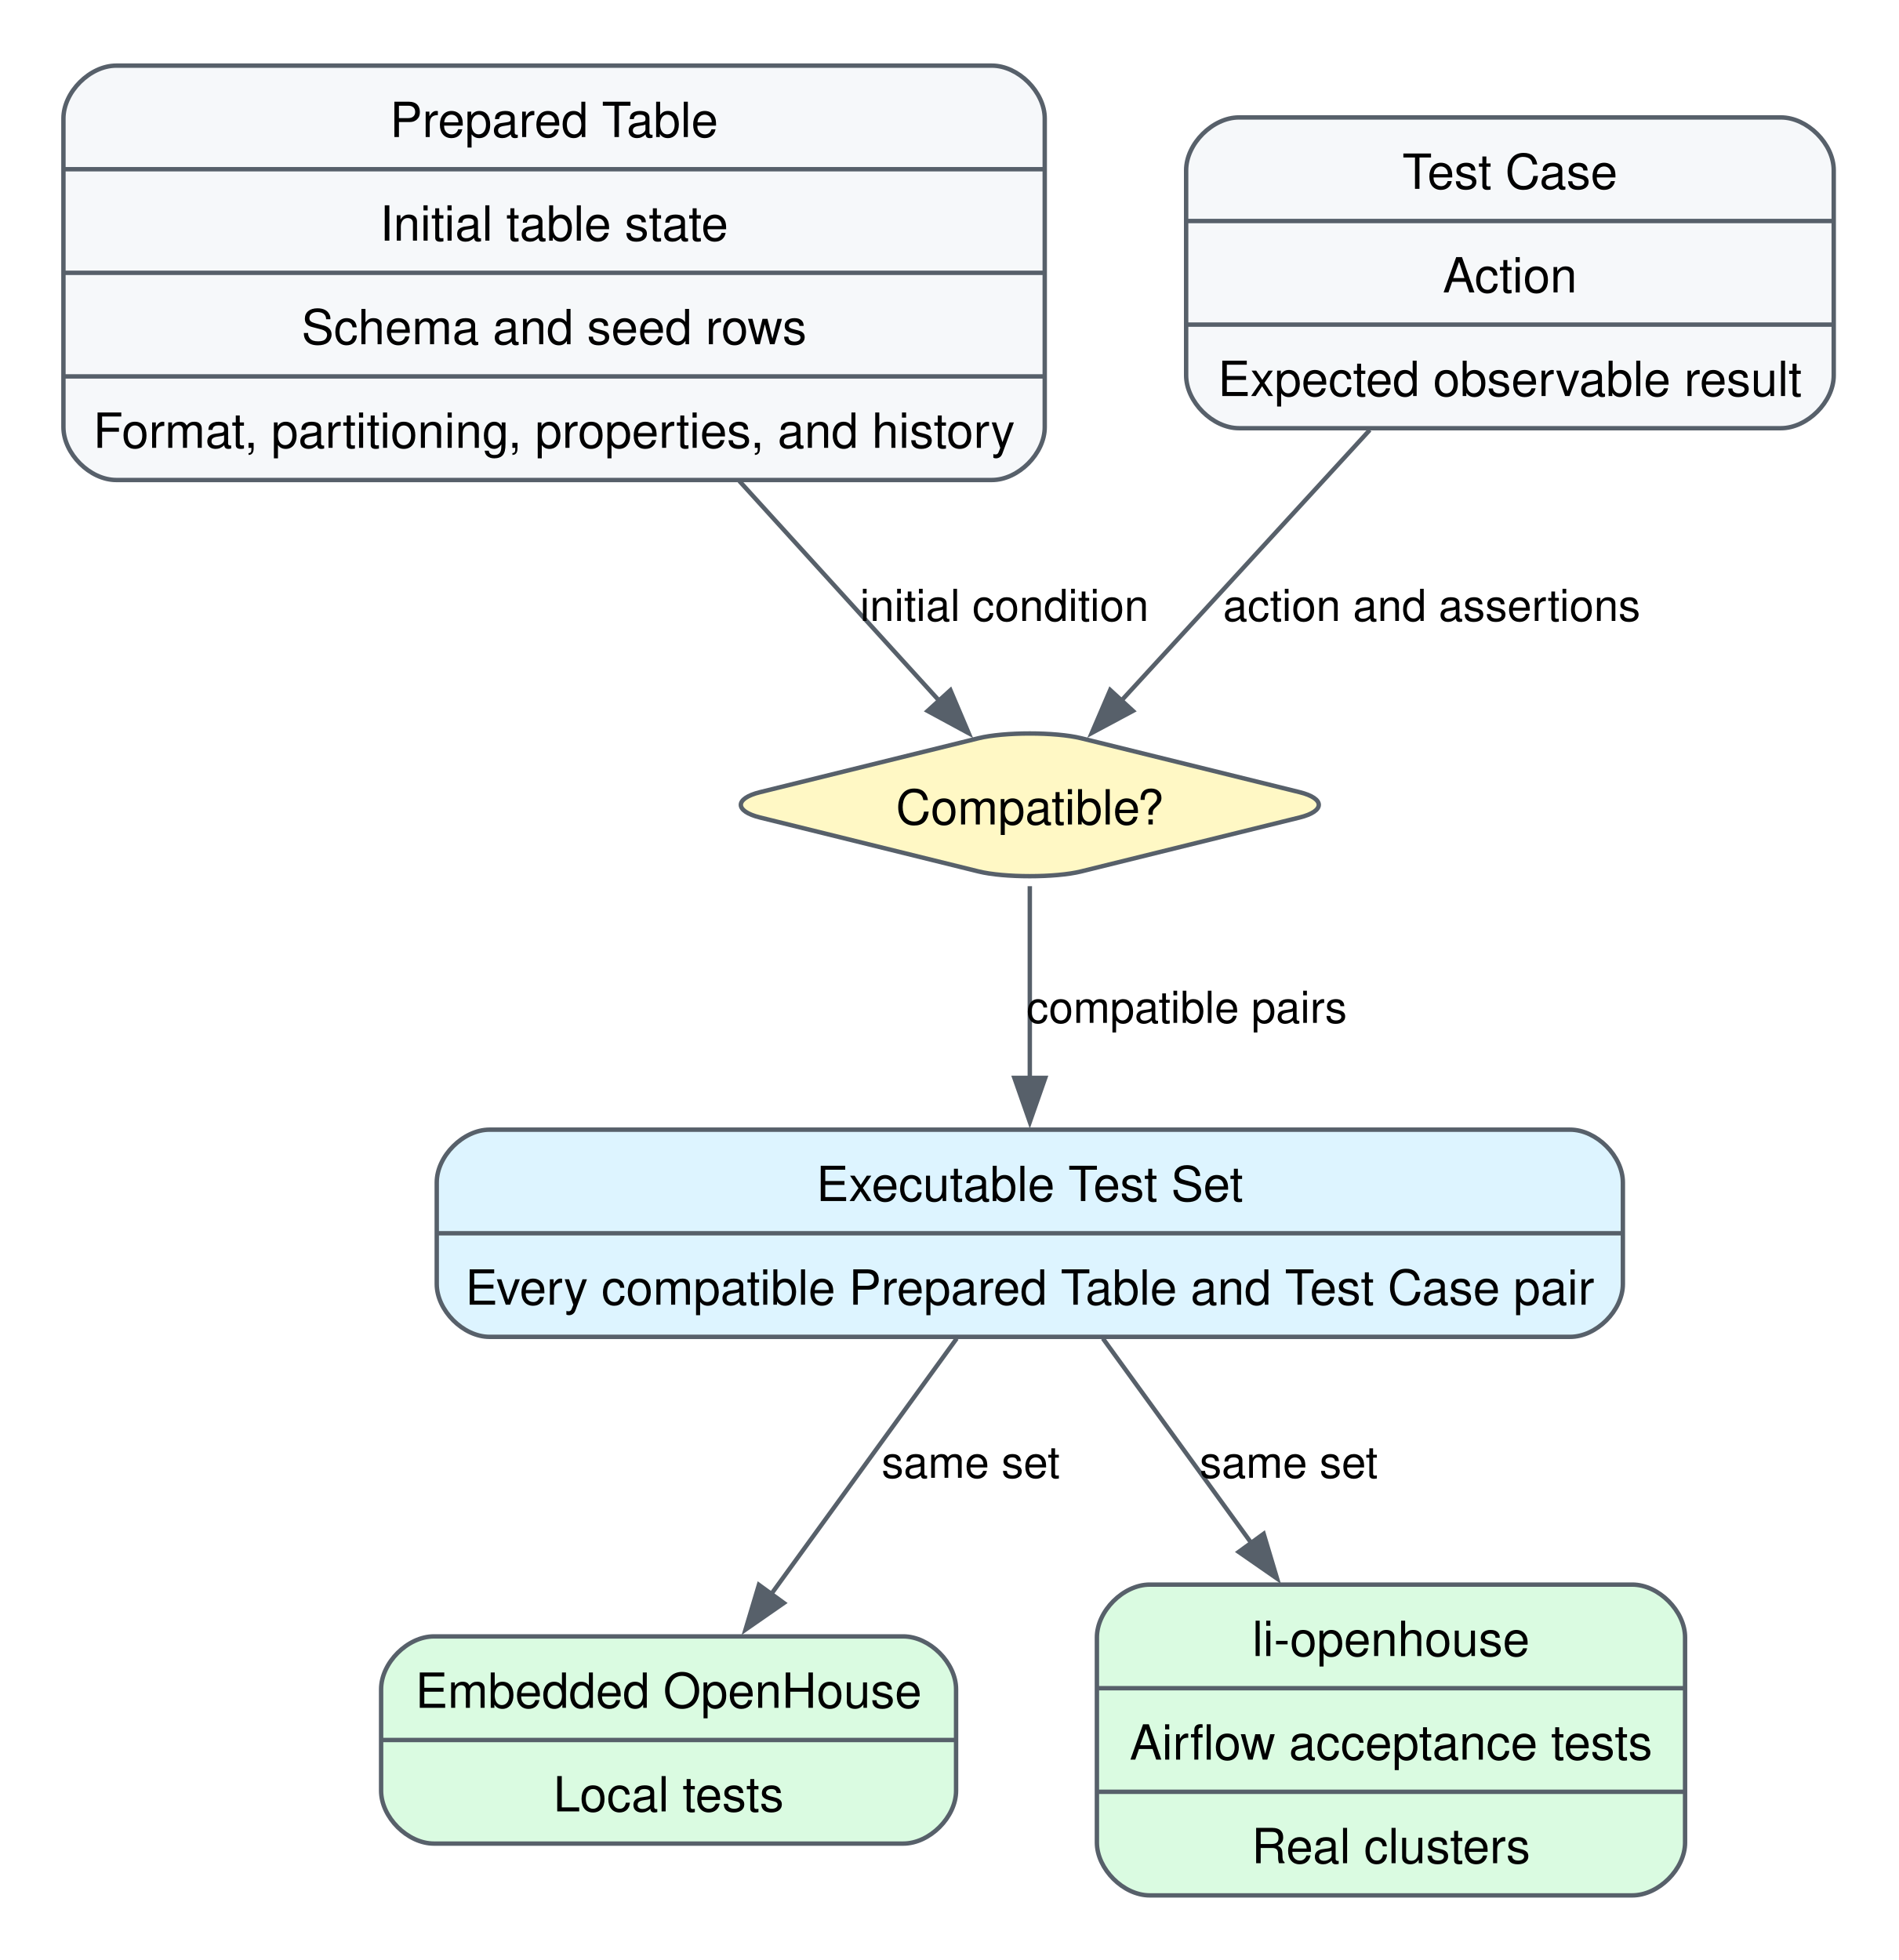
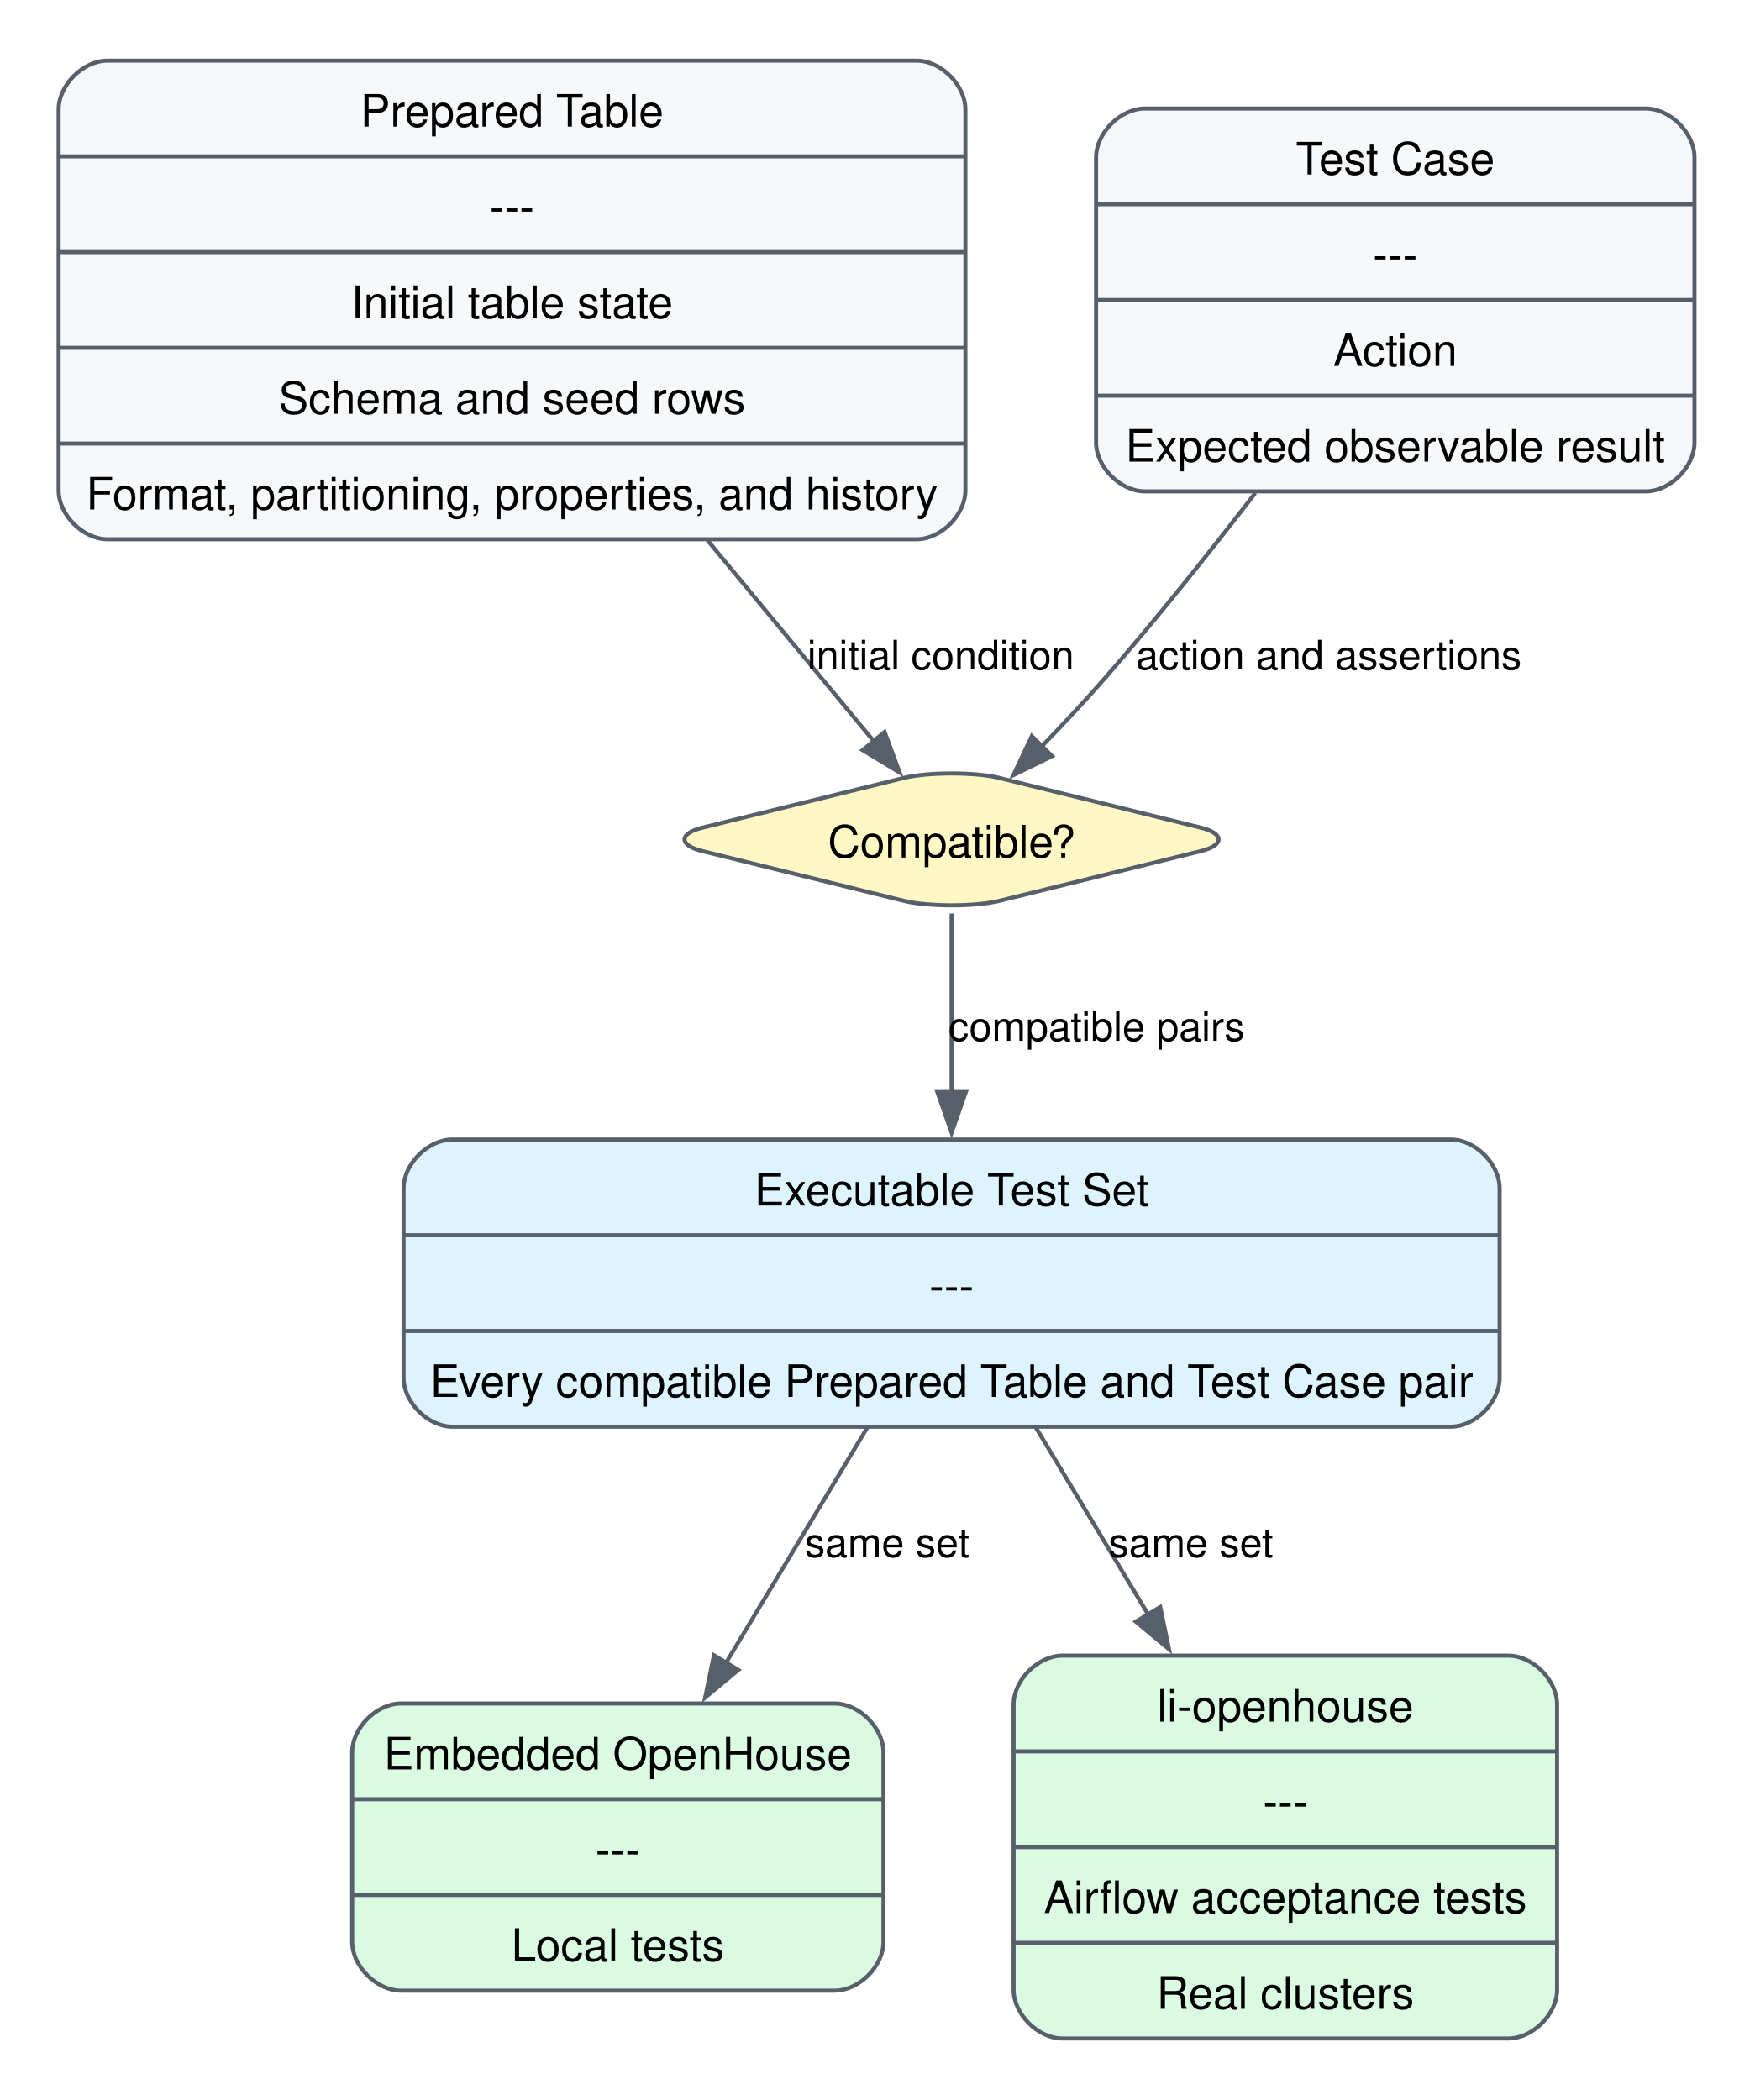
- <svg xmlns="http://www.w3.org/2000/svg" width="431pt" height="445pt" viewBox="0.00 0.00 431.00 445.00">
-   <g id="graph0" class="graph" transform="scale(1 1) rotate(0) translate(14.4 430.83)">
+ <svg xmlns="http://www.w3.org/2000/svg" width="431pt" height="516pt" viewBox="0.00 0.00 431.00 516.00">
+   <g id="graph0" class="graph" transform="scale(1 1) rotate(0) translate(14.4 501.39)">
    <g id="node1" class="node">
-       <path fill="#f6f8fa" stroke="#57606a" d="M12,-321.85C12,-321.85 210.78,-321.85 210.78,-321.85 216.78,-321.85 222.78,-327.85 222.78,-333.85 222.78,-333.85 222.78,-403.93 222.78,-403.93 222.78,-409.93 216.78,-415.93 210.78,-415.93 210.78,-415.93 12,-415.93 12,-415.93 6,-415.93 0,-409.93 0,-403.93 0,-403.93 0,-333.85 0,-333.85 0,-327.85 6,-321.85 12,-321.85" />
-       <text xml:space="preserve" text-anchor="middle" x="111.39" y="-399.72" font-family="Helvetica,sans-Serif" font-size="11.00">Prepared Table</text>
+       <path fill="#f6f8fa" stroke="#57606a" d="M12,-368.89C12,-368.89 210.78,-368.89 210.78,-368.89 216.78,-368.89 222.78,-374.89 222.78,-380.89 222.78,-380.89 222.78,-474.49 222.78,-474.49 222.78,-480.49 216.78,-486.49 210.78,-486.49 210.78,-486.49 12,-486.49 12,-486.49 6,-486.49 0,-480.49 0,-474.49 0,-474.49 0,-380.89 0,-380.89 0,-374.89 6,-368.89 12,-368.89" />
+       <text xml:space="preserve" text-anchor="middle" x="111.39" y="-470.28" font-family="Helvetica,sans-Serif" font-size="11.00">Prepared Table</text>
+       <polyline fill="none" stroke="#57606a" points="0,-462.97 222.78,-462.97" />
+       <text xml:space="preserve" text-anchor="middle" x="111.39" y="-446.76" font-family="Helvetica,sans-Serif" font-size="11.00">---</text>
+       <polyline fill="none" stroke="#57606a" points="0,-439.45 222.78,-439.45" />
+       <text xml:space="preserve" text-anchor="middle" x="111.39" y="-423.24" font-family="Helvetica,sans-Serif" font-size="11.00">Initial table state</text>
+       <polyline fill="none" stroke="#57606a" points="0,-415.93 222.78,-415.93" />
+       <text xml:space="preserve" text-anchor="middle" x="111.39" y="-399.72" font-family="Helvetica,sans-Serif" font-size="11.00">Schema and seed rows</text>
      <polyline fill="none" stroke="#57606a" points="0,-392.41 222.78,-392.41" />
-       <text xml:space="preserve" text-anchor="middle" x="111.39" y="-376.2" font-family="Helvetica,sans-Serif" font-size="11.00">Initial table state</text>
-       <polyline fill="none" stroke="#57606a" points="0,-368.89 222.78,-368.89" />
-       <text xml:space="preserve" text-anchor="middle" x="111.39" y="-352.68" font-family="Helvetica,sans-Serif" font-size="11.00">Schema and seed rows</text>
-       <polyline fill="none" stroke="#57606a" points="0,-345.37 222.78,-345.37" />
-       <text xml:space="preserve" text-anchor="middle" x="111.39" y="-329.16" font-family="Helvetica,sans-Serif" font-size="11.00">Format, partitioning, properties, and history</text>
+       <text xml:space="preserve" text-anchor="middle" x="111.39" y="-376.2" font-family="Helvetica,sans-Serif" font-size="11.00">Format, partitioning, properties, and history</text>
    </g>
    <g id="node3" class="node">
-       <path fill="#fff8c5" stroke="#57606a" d="M207.74,-263.22C207.74,-263.22 158.16,-250.98 158.16,-250.98 152.33,-249.54 152.33,-246.66 158.16,-245.22 158.16,-245.22 207.74,-232.98 207.74,-232.98 213.57,-231.54 225.21,-231.54 231.04,-232.98 231.04,-232.98 280.62,-245.22 280.62,-245.22 286.45,-246.66 286.45,-249.54 280.62,-250.98 280.62,-250.98 231.04,-263.22 231.04,-263.22 225.21,-264.66 213.57,-264.66 207.74,-263.22" />
-       <text xml:space="preserve" text-anchor="middle" x="219.39" y="-243.65" font-family="Helvetica,sans-Serif" font-size="11.00">Compatible?</text>
+       <path fill="#fff8c5" stroke="#57606a" d="M207.74,-310.26C207.74,-310.26 158.16,-298.02 158.16,-298.02 152.33,-296.58 152.33,-293.7 158.16,-292.26 158.16,-292.26 207.74,-280.02 207.74,-280.02 213.57,-278.58 225.21,-278.58 231.04,-280.02 231.04,-280.02 280.62,-292.26 280.62,-292.26 286.45,-293.7 286.45,-296.58 280.62,-298.02 280.62,-298.02 231.04,-310.26 231.04,-310.26 225.21,-311.7 213.57,-311.7 207.74,-310.26" />
+       <text xml:space="preserve" text-anchor="middle" x="219.39" y="-290.69" font-family="Helvetica,sans-Serif" font-size="11.00">Compatible?</text>
    </g>
    <g id="edge1" class="edge">
-       <path fill="none" stroke="#57606a" d="M153.45,-321.62C169.15,-304.36 186.26,-285.54 199.12,-271.4" />
-       <polygon fill="#57606a" stroke="#57606a" points="201.37,-274.13 205.51,-264.37 196.19,-269.42 201.37,-274.13" />
-       <text xml:space="preserve" text-anchor="middle" x="213.62" y="-289.85" font-family="Helvetica,sans-Serif" font-size="10.00">initial condition</text>
+       <path fill="none" stroke="#57606a" d="M159.39,-368.67C173.85,-351.18 188.9,-333 200.31,-319.21" />
+       <polygon fill="#57606a" stroke="#57606a" points="202.93,-321.53 206.61,-311.59 197.53,-317.07 202.93,-321.53" />
+       <text xml:space="preserve" text-anchor="middle" x="216.71" y="-336.89" font-family="Helvetica,sans-Serif" font-size="10.00">initial condition</text>
    </g>
    <g id="node2" class="node">
-       <path fill="#f6f8fa" stroke="#57606a" d="M266.88,-333.61C266.88,-333.61 389.9,-333.61 389.9,-333.61 395.9,-333.61 401.9,-339.61 401.9,-345.61 401.9,-345.61 401.9,-392.17 401.9,-392.17 401.9,-398.17 395.9,-404.17 389.9,-404.17 389.9,-404.17 266.88,-404.17 266.88,-404.17 260.88,-404.17 254.88,-398.17 254.88,-392.17 254.88,-392.17 254.88,-345.61 254.88,-345.61 254.88,-339.61 260.88,-333.61 266.88,-333.61" />
-       <text xml:space="preserve" text-anchor="middle" x="328.39" y="-387.96" font-family="Helvetica,sans-Serif" font-size="11.00">Test Case</text>
-       <polyline fill="none" stroke="#57606a" points="254.88,-380.65 401.9,-380.65" />
-       <text xml:space="preserve" text-anchor="middle" x="328.39" y="-364.44" font-family="Helvetica,sans-Serif" font-size="11.00">Action</text>
-       <polyline fill="none" stroke="#57606a" points="254.88,-357.13 401.9,-357.13" />
-       <text xml:space="preserve" text-anchor="middle" x="328.39" y="-340.92" font-family="Helvetica,sans-Serif" font-size="11.00">Expected observable result</text>
+       <path fill="#f6f8fa" stroke="#57606a" d="M266.88,-380.65C266.88,-380.65 389.9,-380.65 389.9,-380.65 395.9,-380.65 401.9,-386.65 401.9,-392.65 401.9,-392.65 401.9,-462.73 401.9,-462.73 401.9,-468.73 395.9,-474.73 389.9,-474.73 389.9,-474.73 266.88,-474.73 266.88,-474.73 260.88,-474.73 254.88,-468.73 254.88,-462.73 254.88,-462.73 254.88,-392.65 254.88,-392.65 254.88,-386.65 260.88,-380.65 266.88,-380.65" />
+       <text xml:space="preserve" text-anchor="middle" x="328.39" y="-458.52" font-family="Helvetica,sans-Serif" font-size="11.00">Test Case</text>
+       <polyline fill="none" stroke="#57606a" points="254.88,-451.21 401.9,-451.21" />
+       <text xml:space="preserve" text-anchor="middle" x="328.39" y="-435" font-family="Helvetica,sans-Serif" font-size="11.00">---</text>
+       <polyline fill="none" stroke="#57606a" points="254.88,-427.69 401.9,-427.69" />
+       <text xml:space="preserve" text-anchor="middle" x="328.39" y="-411.48" font-family="Helvetica,sans-Serif" font-size="11.00">Action</text>
+       <polyline fill="none" stroke="#57606a" points="254.88,-404.17 401.9,-404.17" />
+       <text xml:space="preserve" text-anchor="middle" x="328.39" y="-387.96" font-family="Helvetica,sans-Serif" font-size="11.00">Expected observable result</text>
    </g>
    <g id="edge2" class="edge">
-       <path fill="none" stroke="#57606a" d="M296.57,-333.21C278.38,-313.38 256.08,-289.08 240.14,-271.71" />
-       <polygon fill="#57606a" stroke="#57606a" points="242.8,-269.43 233.46,-264.43 237.64,-274.17 242.8,-269.43" />
-       <text xml:space="preserve" text-anchor="middle" x="310.63" y="-289.85" font-family="Helvetica,sans-Serif" font-size="10.00">action and assertions</text>
+       <path fill="none" stroke="#57606a" d="M293.99,-380.24C282.67,-365.54 269.8,-349.4 257.39,-335.14 252.42,-329.43 246.84,-323.48 241.53,-317.99" />
+       <polygon fill="#57606a" stroke="#57606a" points="244.08,-315.6 234.57,-310.94 239.1,-320.51 244.08,-315.6" />
+       <text xml:space="preserve" text-anchor="middle" x="312.05" y="-336.89" font-family="Helvetica,sans-Serif" font-size="10.00">action and assertions</text>
    </g>
    <g id="node4" class="node">
-       <path fill="#ddf4ff" stroke="#57606a" d="M96.75,-127.31C96.75,-127.31 342.03,-127.31 342.03,-127.31 348.03,-127.31 354.03,-133.31 354.03,-139.31 354.03,-139.31 354.03,-162.35 354.03,-162.35 354.03,-168.35 348.03,-174.35 342.03,-174.35 342.03,-174.35 96.75,-174.35 96.75,-174.35 90.75,-174.35 84.75,-168.35 84.75,-162.35 84.75,-162.35 84.75,-139.31 84.75,-139.31 84.75,-133.31 90.75,-127.31 96.75,-127.31" />
-       <text xml:space="preserve" text-anchor="middle" x="219.39" y="-158.14" font-family="Helvetica,sans-Serif" font-size="11.00">Executable Test Set</text>
-       <polyline fill="none" stroke="#57606a" points="84.75,-150.83 354.03,-150.83" />
-       <text xml:space="preserve" text-anchor="middle" x="219.39" y="-134.62" font-family="Helvetica,sans-Serif" font-size="11.00">Every compatible Prepared Table and Test Case pair</text>
+       <path fill="#ddf4ff" stroke="#57606a" d="M96.75,-150.83C96.75,-150.83 342.03,-150.83 342.03,-150.83 348.03,-150.83 354.03,-156.83 354.03,-162.83 354.03,-162.83 354.03,-209.39 354.03,-209.39 354.03,-215.39 348.03,-221.39 342.03,-221.39 342.03,-221.39 96.75,-221.39 96.75,-221.39 90.75,-221.39 84.75,-215.39 84.75,-209.39 84.75,-209.39 84.75,-162.83 84.75,-162.83 84.75,-156.83 90.75,-150.83 96.75,-150.83" />
+       <text xml:space="preserve" text-anchor="middle" x="219.39" y="-205.18" font-family="Helvetica,sans-Serif" font-size="11.00">Executable Test Set</text>
+       <polyline fill="none" stroke="#57606a" points="84.75,-197.87 354.03,-197.87" />
+       <text xml:space="preserve" text-anchor="middle" x="219.39" y="-181.66" font-family="Helvetica,sans-Serif" font-size="11.00">---</text>
+       <polyline fill="none" stroke="#57606a" points="84.75,-174.35 354.03,-174.35" />
+       <text xml:space="preserve" text-anchor="middle" x="219.39" y="-158.14" font-family="Helvetica,sans-Serif" font-size="11.00">Every compatible Prepared Table and Test Case pair</text>
    </g>
    <g id="edge3" class="edge">
-       <path fill="none" stroke="#57606a" d="M219.39,-229.63C219.39,-217.42 219.39,-200.72 219.39,-185.93" />
-       <polygon fill="#57606a" stroke="#57606a" points="222.89,-186.1 219.39,-176.1 215.89,-186.1 222.89,-186.1" />
-       <text xml:space="preserve" text-anchor="middle" x="255.01" y="-198.6" font-family="Helvetica,sans-Serif" font-size="10.00">compatible pairs</text>
+       <path fill="none" stroke="#57606a" d="M219.39,-276.94C219.39,-264.96 219.39,-248.38 219.39,-232.72" />
+       <polygon fill="#57606a" stroke="#57606a" points="222.89,-233.07 219.39,-223.07 215.89,-233.07 222.89,-233.07" />
+       <text xml:space="preserve" text-anchor="middle" x="255.01" y="-245.64" font-family="Helvetica,sans-Serif" font-size="10.00">compatible pairs</text>
    </g>
    <g id="node5" class="node">
-       <path fill="#dafbe1" stroke="#57606a" d="M84.12,-12.26C84.12,-12.26 190.65,-12.26 190.65,-12.26 196.65,-12.26 202.65,-18.26 202.65,-24.26 202.65,-24.26 202.65,-47.3 202.65,-47.3 202.65,-53.3 196.65,-59.3 190.65,-59.3 190.65,-59.3 84.12,-59.3 84.12,-59.3 78.12,-59.3 72.12,-53.3 72.12,-47.3 72.12,-47.3 72.12,-24.26 72.12,-24.26 72.12,-18.26 78.12,-12.26 84.12,-12.26" />
-       <text xml:space="preserve" text-anchor="middle" x="137.39" y="-43.09" font-family="Helvetica,sans-Serif" font-size="11.00">Embedded OpenHouse</text>
+       <path fill="#dafbe1" stroke="#57606a" d="M84.12,-12.26C84.12,-12.26 190.65,-12.26 190.65,-12.26 196.65,-12.26 202.65,-18.26 202.65,-24.26 202.65,-24.26 202.65,-70.82 202.65,-70.82 202.65,-76.82 196.65,-82.82 190.65,-82.82 190.65,-82.82 84.12,-82.82 84.12,-82.82 78.12,-82.82 72.12,-76.82 72.12,-70.82 72.12,-70.82 72.12,-24.26 72.12,-24.26 72.12,-18.26 78.12,-12.26 84.12,-12.26" />
+       <text xml:space="preserve" text-anchor="middle" x="137.39" y="-66.61" font-family="Helvetica,sans-Serif" font-size="11.00">Embedded OpenHouse</text>
+       <polyline fill="none" stroke="#57606a" points="72.12,-59.3 202.65,-59.3" />
+       <text xml:space="preserve" text-anchor="middle" x="137.39" y="-43.09" font-family="Helvetica,sans-Serif" font-size="11.00">---</text>
      <polyline fill="none" stroke="#57606a" points="72.12,-35.78 202.65,-35.78" />
      <text xml:space="preserve" text-anchor="middle" x="137.39" y="-19.57" font-family="Helvetica,sans-Serif" font-size="11.00">Local tests</text>
    </g>
    <g id="edge4" class="edge">
-       <path fill="none" stroke="#57606a" d="M202.8,-126.95C190.68,-110.25 174.1,-87.39 160.66,-68.86" />
-       <polygon fill="#57606a" stroke="#57606a" points="163.55,-66.89 154.85,-60.85 157.89,-71 163.55,-66.89" />
-       <text xml:space="preserve" text-anchor="middle" x="205.98" y="-95.31" font-family="Helvetica,sans-Serif" font-size="10.00">same set</text>
+       <path fill="none" stroke="#57606a" d="M198.7,-150.65C188.16,-133.1 175.23,-111.56 163.96,-92.8" />
+       <polygon fill="#57606a" stroke="#57606a" points="167,-91.06 158.85,-84.29 161,-94.66 167,-91.06" />
+       <text xml:space="preserve" text-anchor="middle" x="203.55" y="-118.83" font-family="Helvetica,sans-Serif" font-size="10.00">same set</text>
    </g>
    <g id="node6" class="node">
-       <path fill="#dafbe1" stroke="#57606a" d="M246.62,-0.5C246.62,-0.5 356.15,-0.5 356.15,-0.5 362.15,-0.5 368.15,-6.5 368.15,-12.5 368.15,-12.5 368.15,-59.06 368.15,-59.06 368.15,-65.06 362.15,-71.06 356.15,-71.06 356.15,-71.06 246.62,-71.06 246.62,-71.06 240.62,-71.06 234.62,-65.06 234.62,-59.06 234.62,-59.06 234.62,-12.5 234.62,-12.5 234.62,-6.5 240.62,-0.5 246.62,-0.5" />
-       <text xml:space="preserve" text-anchor="middle" x="301.39" y="-54.85" font-family="Helvetica,sans-Serif" font-size="11.00">li-openhouse</text>
+       <path fill="#dafbe1" stroke="#57606a" d="M246.62,-0.5C246.62,-0.5 356.15,-0.5 356.15,-0.5 362.15,-0.5 368.15,-6.5 368.15,-12.5 368.15,-12.5 368.15,-82.58 368.15,-82.58 368.15,-88.58 362.15,-94.58 356.15,-94.58 356.15,-94.58 246.62,-94.58 246.62,-94.58 240.62,-94.58 234.62,-88.58 234.62,-82.58 234.62,-82.58 234.62,-12.5 234.62,-12.5 234.62,-6.5 240.62,-0.5 246.62,-0.5" />
+       <text xml:space="preserve" text-anchor="middle" x="301.39" y="-78.37" font-family="Helvetica,sans-Serif" font-size="11.00">li-openhouse</text>
+       <polyline fill="none" stroke="#57606a" points="234.62,-71.06 368.15,-71.06" />
+       <text xml:space="preserve" text-anchor="middle" x="301.39" y="-54.85" font-family="Helvetica,sans-Serif" font-size="11.00">---</text>
      <polyline fill="none" stroke="#57606a" points="234.62,-47.54 368.15,-47.54" />
      <text xml:space="preserve" text-anchor="middle" x="301.39" y="-31.33" font-family="Helvetica,sans-Serif" font-size="11.00">Airflow acceptance tests</text>
      <polyline fill="none" stroke="#57606a" points="234.62,-24.02 368.15,-24.02" />
      <text xml:space="preserve" text-anchor="middle" x="301.39" y="-7.81" font-family="Helvetica,sans-Serif" font-size="11.00">Real clusters</text>
    </g>
    <g id="edge5" class="edge">
-       <path fill="none" stroke="#57606a" d="M235.98,-126.95C245.69,-113.58 258.25,-96.25 269.78,-80.36" />
-       <polygon fill="#57606a" stroke="#57606a" points="272.48,-82.59 275.52,-72.44 266.82,-78.48 272.48,-82.59" />
-       <text xml:space="preserve" text-anchor="middle" x="278.18" y="-95.31" font-family="Helvetica,sans-Serif" font-size="10.00">same set</text>
+       <path fill="none" stroke="#57606a" d="M240.08,-150.65C248.49,-136.64 258.42,-120.1 267.82,-104.46" />
+       <polygon fill="#57606a" stroke="#57606a" points="270.65,-106.53 272.8,-96.16 264.65,-102.93 270.65,-106.53" />
+       <text xml:space="preserve" text-anchor="middle" x="278.18" y="-118.83" font-family="Helvetica,sans-Serif" font-size="10.00">same set</text>
    </g>
  </g>
</svg>
